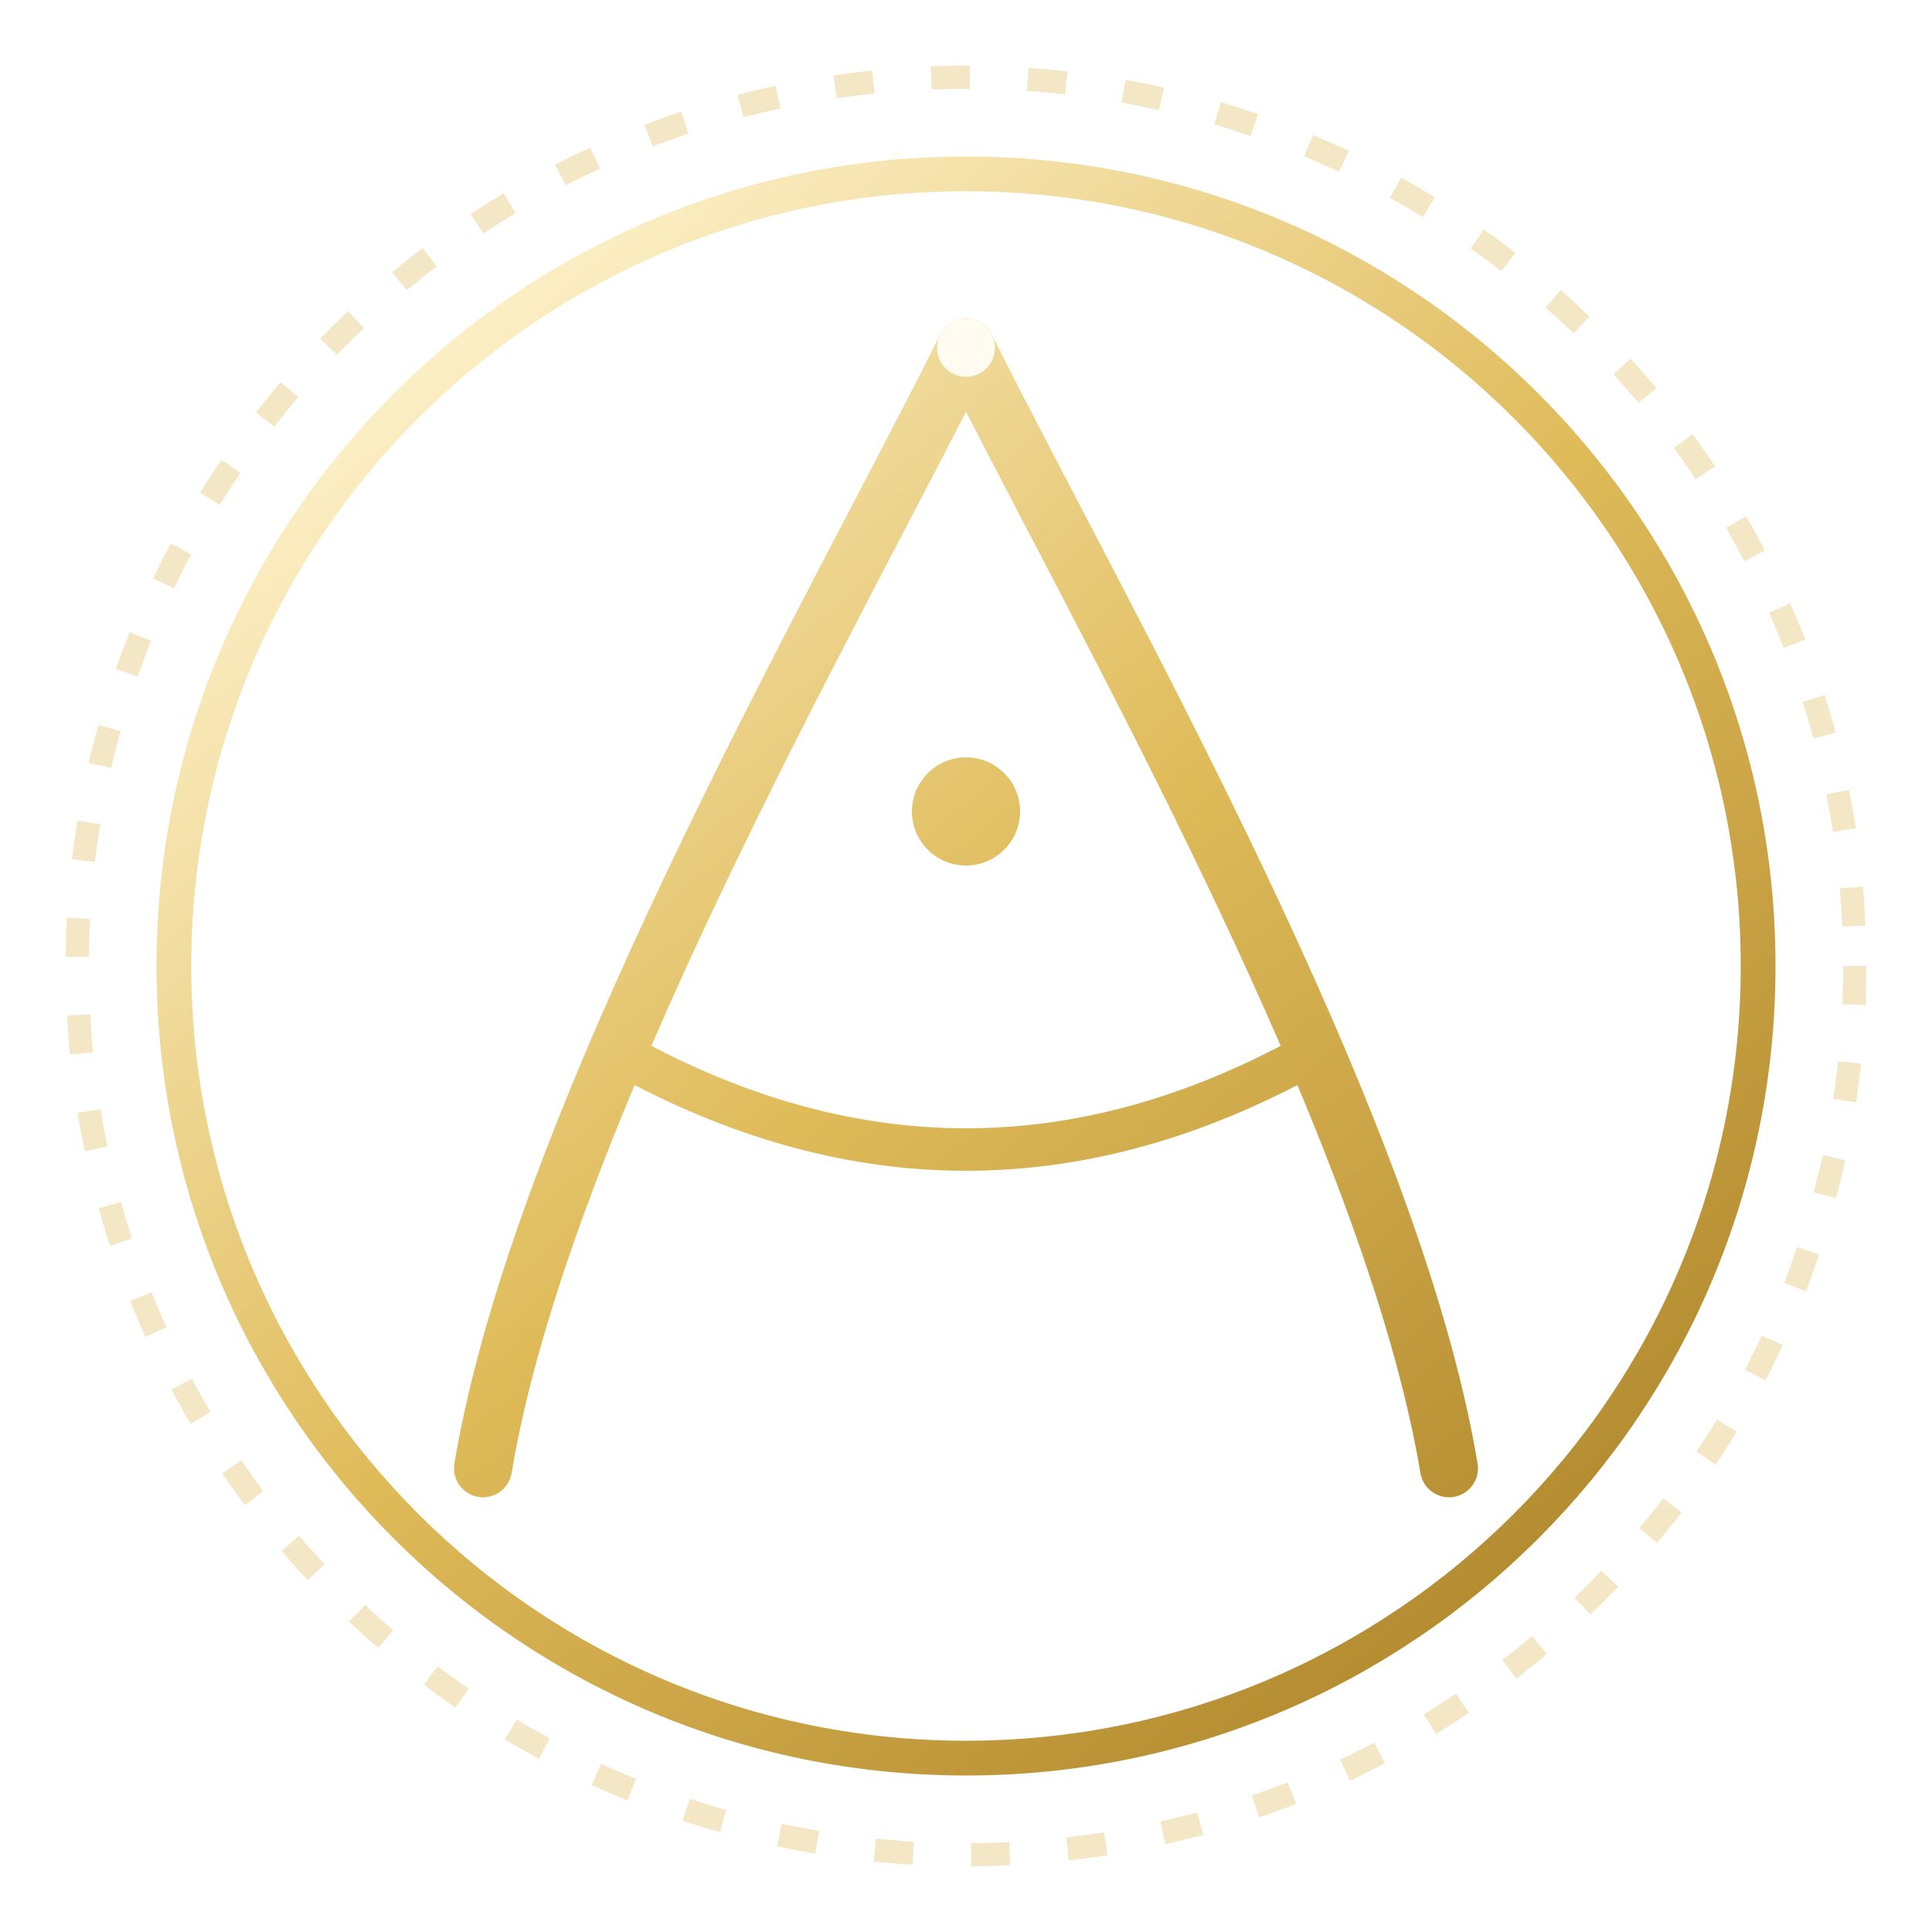
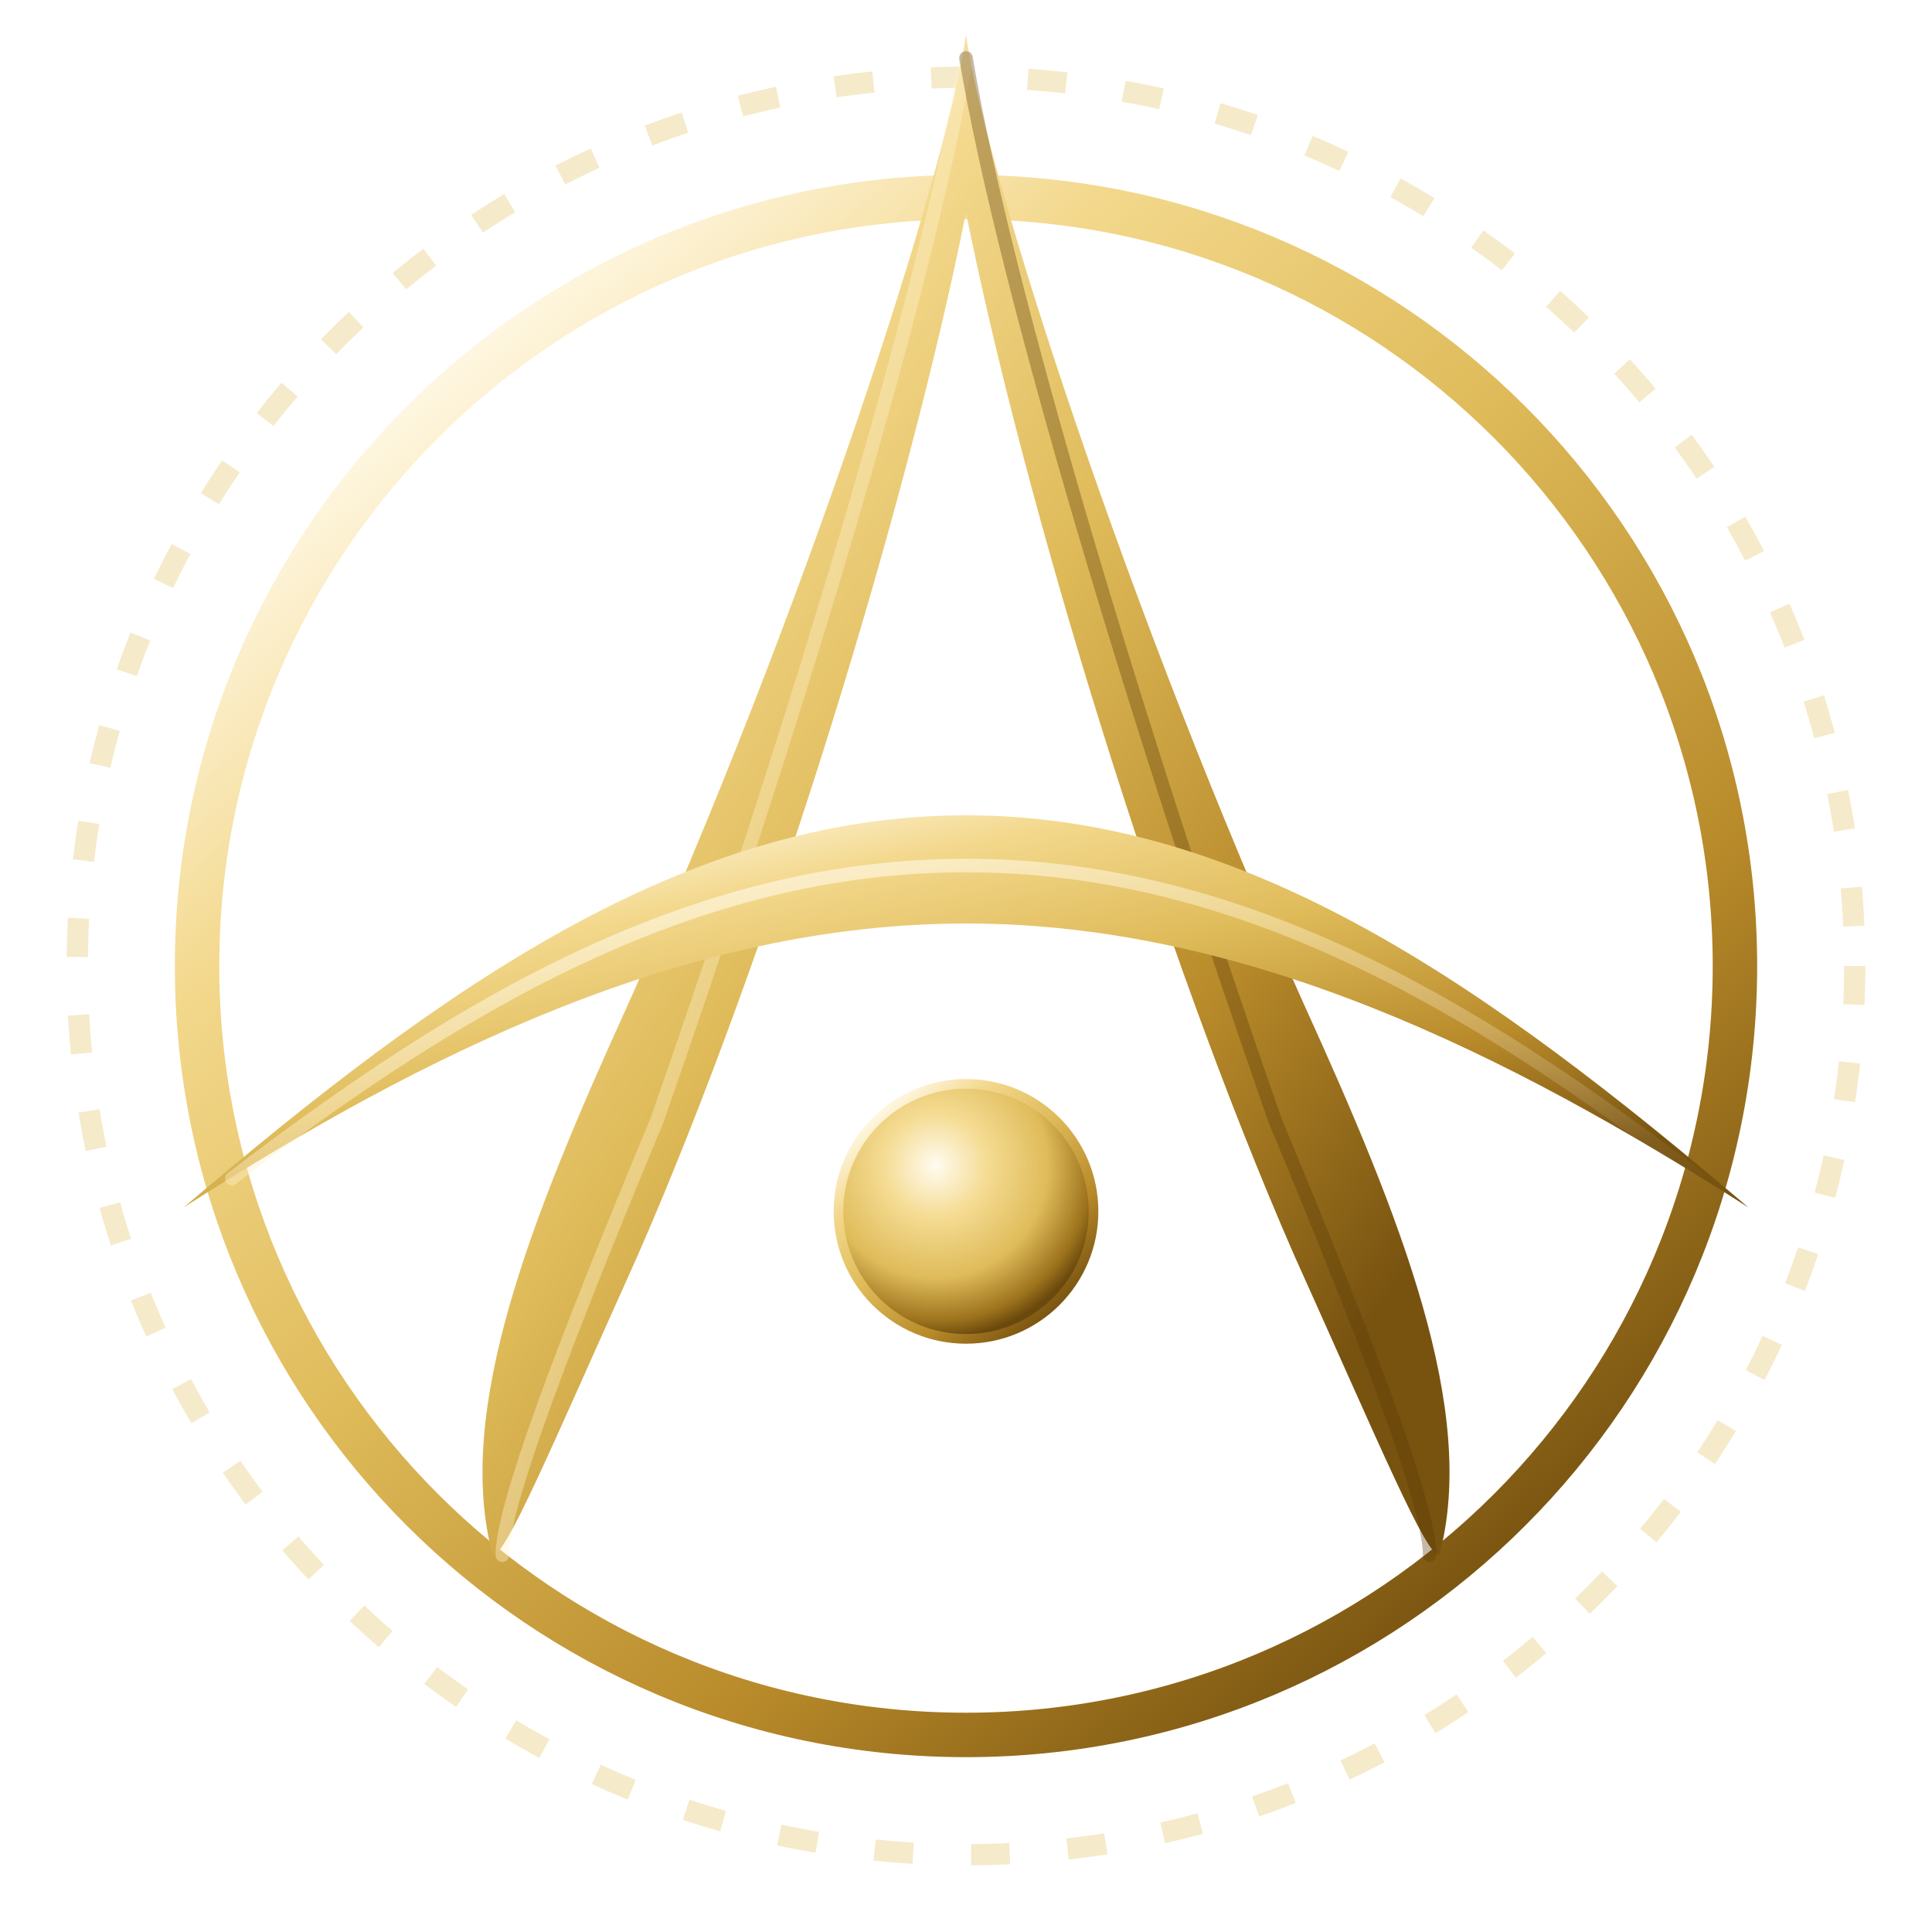
<svg xmlns="http://www.w3.org/2000/svg" viewBox="0 0 100 100" fill="none">
-   <circle cx="50" cy="50" r="46" stroke="#dfbb5a" stroke-opacity="0.35" stroke-width="1.2" stroke-dasharray="2 3" />
-   <circle cx="50" cy="50" r="41" stroke="url(#goldGrad)" stroke-width="1.8" />
-   <path d="M50 18 C43 32, 28 58, 25 76" stroke="url(#goldGrad)" stroke-width="3" stroke-linecap="round" />
-   <path d="M50 18 C57 32, 72 58, 75 76" stroke="url(#goldGrad)" stroke-width="3" stroke-linecap="round" />
-   <path d="M33 55 Q50 64 67 55" stroke="url(#goldGrad)" stroke-width="2.2" stroke-linecap="round" />
-   <circle cx="50" cy="42" r="2.8" fill="url(#goldGrad)" />
-   <circle cx="50" cy="18" r="1.5" fill="#fffbf0" />
  <defs>
-     <linearGradient id="goldGrad" x1="20" y1="15" x2="80" y2="85" gradientUnits="userSpaceOnUse">
-       <stop offset="0%" stop-color="#fff4d0" />
-       <stop offset="50%" stop-color="#dfbb5a" />
-       <stop offset="100%" stop-color="#b1882d" />
+     <linearGradient id="goldLinear" x1="15%" y1="10%" x2="85%" y2="90%">
+       <stop offset="0%" stop-color="#fff9e8" />
+       <stop offset="20%" stop-color="#f3d88c" />
+       <stop offset="45%" stop-color="#dfbb5a" />
+       <stop offset="75%" stop-color="#b88a2a" />
+       <stop offset="100%" stop-color="#785310" />
+     </linearGradient>
+     <radialGradient id="orbGrad" cx="38%" cy="32%" r="68%">
+       <stop offset="0%" stop-color="#fffbf0" />
+       <stop offset="30%" stop-color="#f5dc93" />
+       <stop offset="65%" stop-color="#dfbb5a" />
+       <stop offset="90%" stop-color="#9c721c" />
+       <stop offset="100%" stop-color="#6b490d" />
+     </radialGradient>
+     <linearGradient id="ridgeGrad" x1="0%" y1="0%" x2="100%" y2="100%">
+       <stop offset="0%" stop-color="#ffffff" stop-opacity="0.8" />
+       <stop offset="50%" stop-color="#fff2cc" stop-opacity="0.4" />
+       <stop offset="100%" stop-color="#ffffff" stop-opacity="0" />
    </linearGradient>
  </defs>
+   <circle cx="50" cy="50" r="46" stroke="#dfbb5a" stroke-opacity="0.32" stroke-width="1.1" stroke-dasharray="2 3" />
+   <circle cx="50" cy="50" r="39.8" stroke="url(#goldLinear)" stroke-width="2.3" />
+   <circle cx="50" cy="62.7" r="6.6" fill="url(#orbGrad)" />
+   <circle cx="50" cy="62.7" r="6.6" stroke="url(#goldLinear)" stroke-width="0.5" />
+   <path d="M 50,1.8             C 49,9 41.5,32 32.5,52             C 27.5,63 23.5,73 25.5,80.5             C 26.2,80.5 28.5,75 33,65             C 40,49 47,26 50,11             C 53,26 60,49 67,65             C 71.5,75 73.8,80.5 74.5,80.5             C 76.5,73 72.5,63 67.5,52             C 58.5,32 51,9 50,1.8 Z" fill="url(#goldLinear)" />
+   <path d="M 50,3 C 48,15 41,38 34,58 C 29,70 26,78 26,80.5" stroke="url(#ridgeGrad)" stroke-width="0.7" stroke-linecap="round" />
+   <path d="M 50,3 C 52,15 59,38 66,58 C 71,70 74,78 74,80.5" stroke="#593b08" stroke-opacity="0.35" stroke-width="0.7" stroke-linecap="round" />
+   <path d="M 9.5,62.5             C 23,51 35.5,42.2 50,42.2             C 64.5,42.2 77,51 90.5,62.5             C 78,54.5 64.5,47.8 50,47.8             C 35.5,47.8 22,54.5 9.5,62.5 Z" fill="url(#goldLinear)" />
+   <path d="M 12,61 C 24,51.8 36,44.8 50,44.8 C 64,44.8 76,51.8 88,61" stroke="url(#ridgeGrad)" stroke-width="0.7" stroke-linecap="round" />
</svg>
